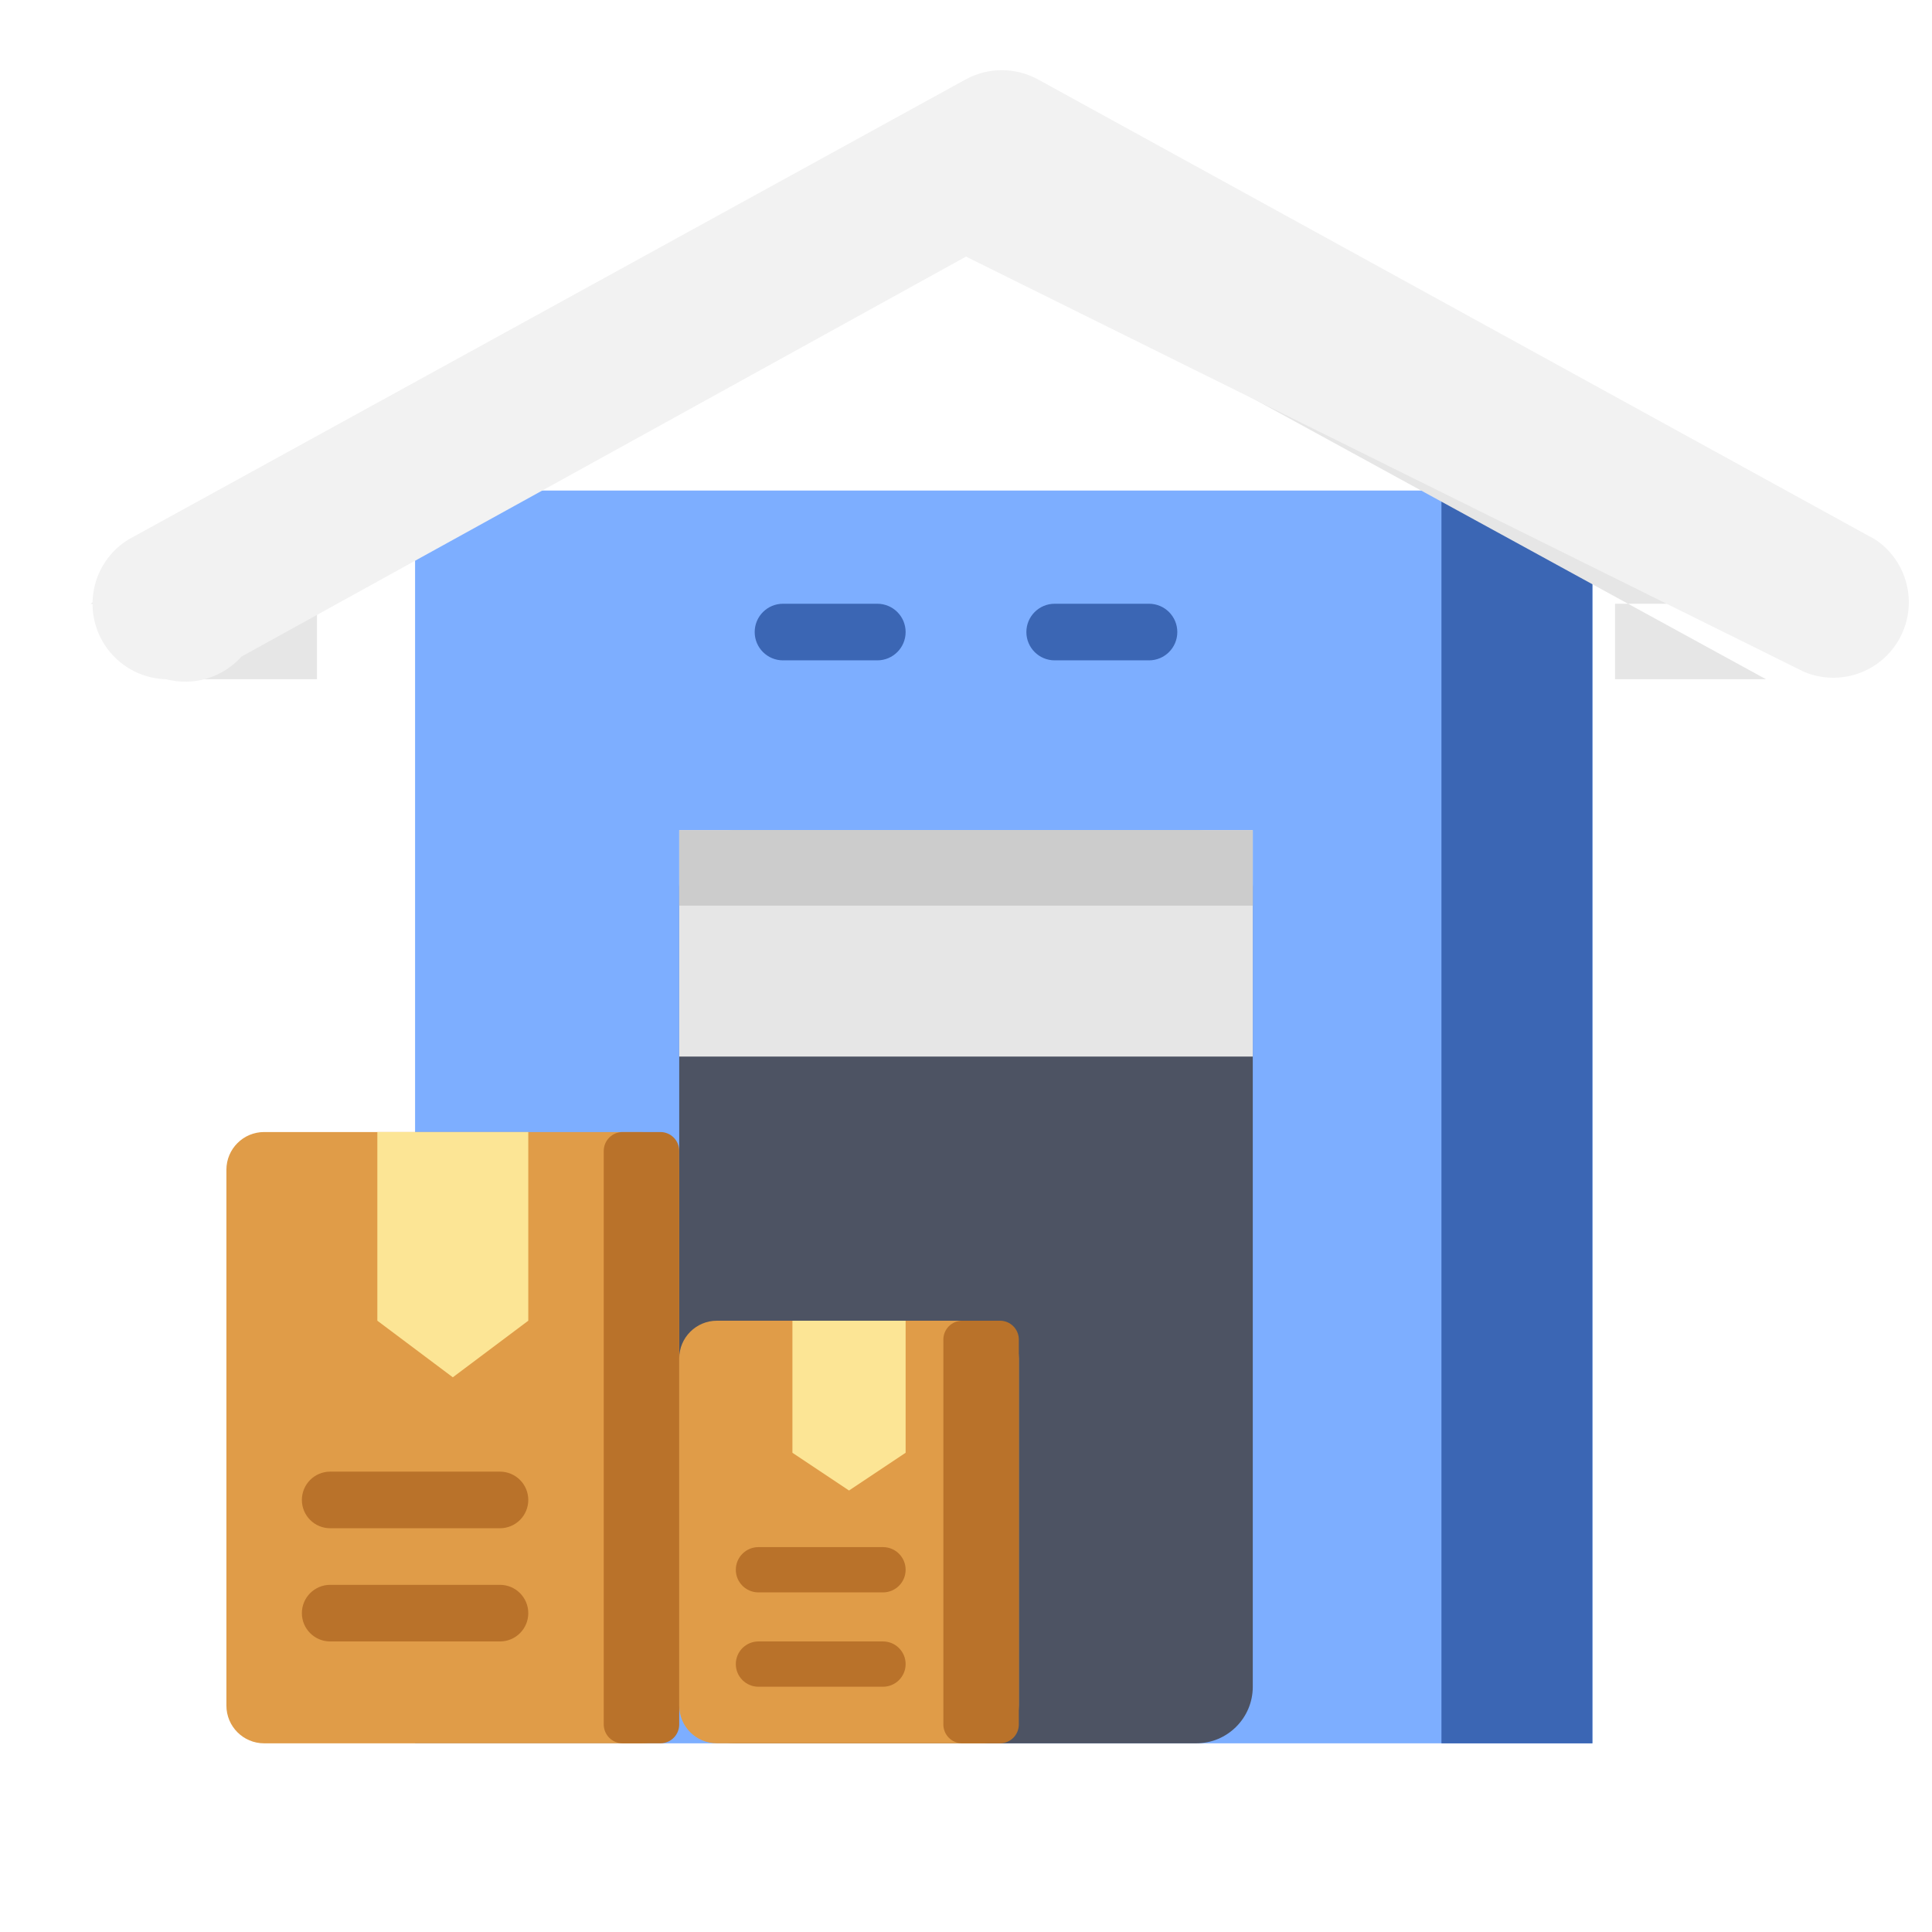
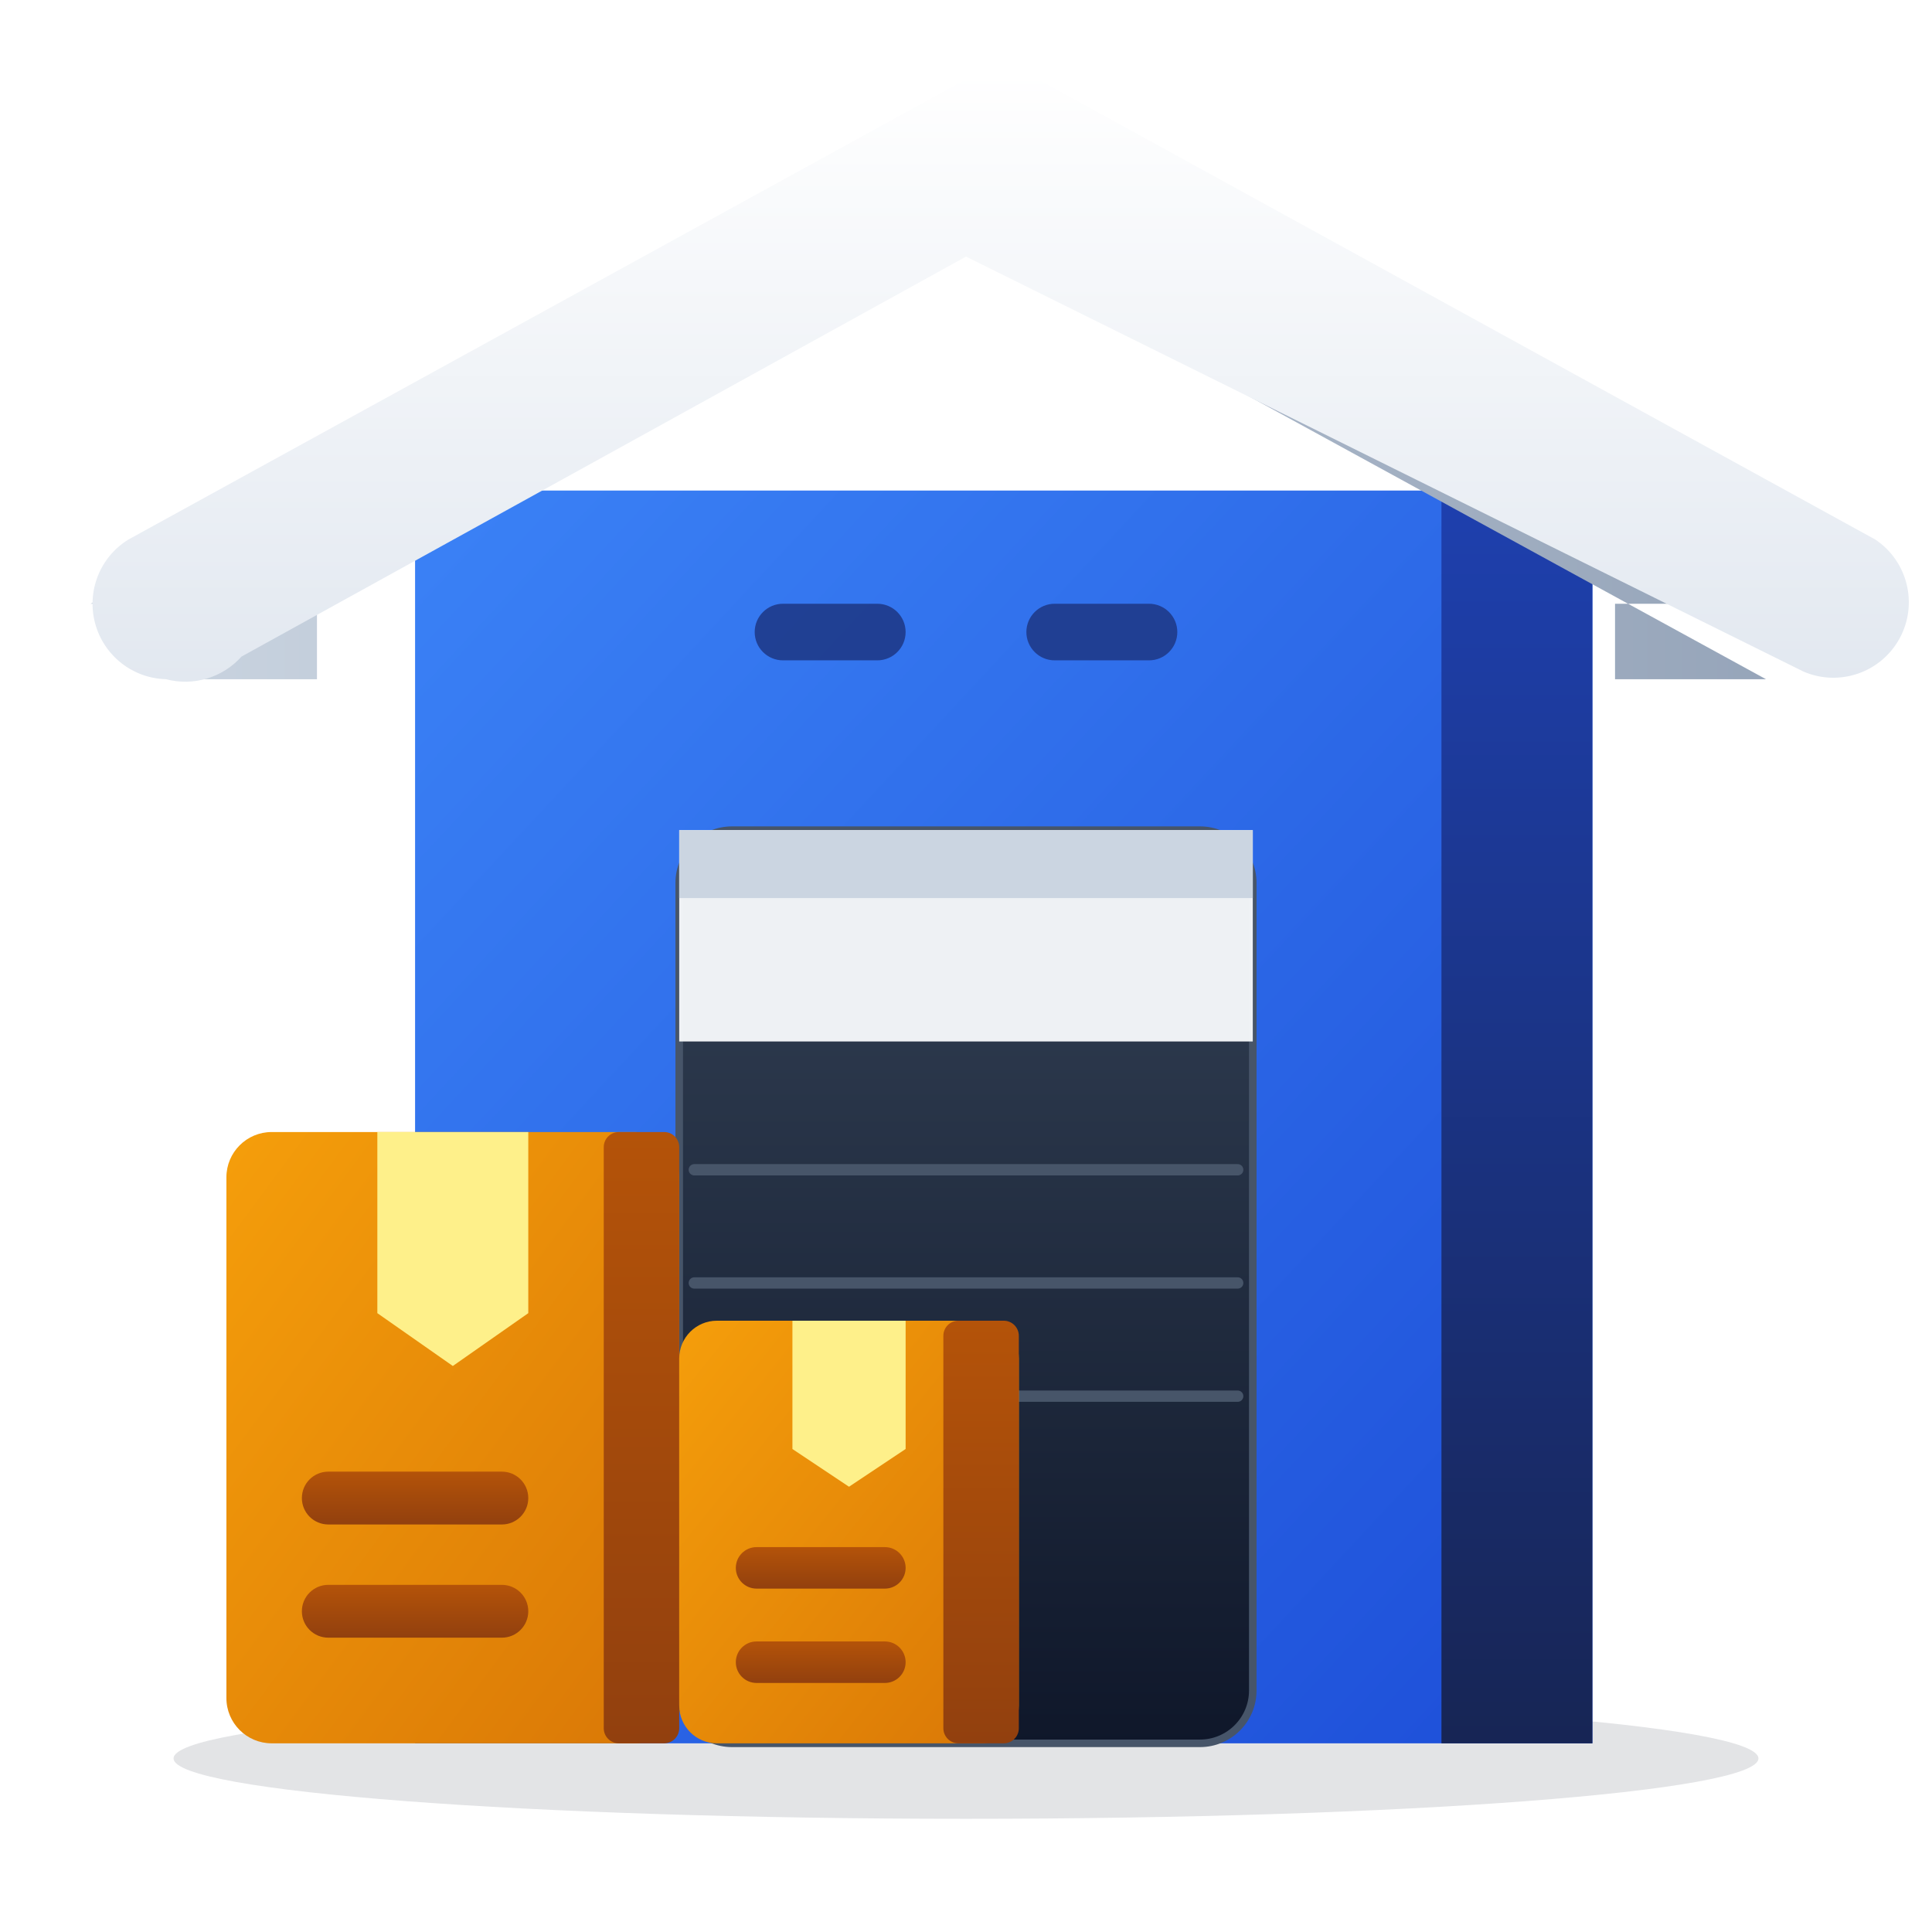
<svg xmlns="http://www.w3.org/2000/svg" viewBox="0 0 512 512" width="100%" height="100%">
-   <path fill="#7daeff" d="M110 130v332h312V130z" />
-   <path fill="#3b66b4" d="M382 130v332h40V130z" />
-   <path fill="#e6e6e6" d="M256 32L24 160h60v20H44L256 64l212 116h-40v-20h60L256 32z" />
-   <path fill="#f2f2f2" d="M44 180a20 20 0 01-10-37l222-122a20 20 0 0119 0l222 122a20 20 0 01-19 35L256 68 64 174a20 20 0 01-20 6z" />
-   <rect fill="#3b66b4" x="200" y="160" width="40" height="15" rx="7.5" />
-   <rect fill="#3b66b4" x="272" y="160" width="40" height="15" rx="7.5" />
-   <rect fill="#4d5363" x="180" y="220" width="152" height="242" rx="15" />
-   <path fill="#e6e6e6" d="M180 220h152v60H180z" />
-   <path fill="#cccccc" d="M180 220h152v20H180z" />
-   <rect fill="#e09c48" x="60" y="300" width="120" height="162" rx="10" />
-   <rect fill="#b9722a" x="160" y="300" width="20" height="162" rx="5" />
-   <path fill="#fce595" d="M100 300h40v50l-20 15-20-15z" />
-   <rect fill="#b9722a" x="80" y="390" width="60" height="15" rx="7.5" />
-   <rect fill="#b9722a" x="80" y="420" width="60" height="15" rx="7.5" />
-   <rect fill="#e09c48" x="180" y="350" width="90" height="112" rx="10" />
-   <rect fill="#b9722a" x="250" y="350" width="20" height="112" rx="5" />
-   <path fill="#fce595" d="M210 350h30v35l-15 10-15-10z" />
-   <rect fill="#b9722a" x="195" y="410" width="45" height="12" rx="6" />
-   <rect fill="#b9722a" x="195" y="435" width="45" height="12" rx="6" />
+   <defs>
+     <linearGradient id="whWallGrad" x1="0%" y1="0%" x2="100%" y2="100%">
+       <stop offset="0%" stop-color="#3b82f6" />
+       <stop offset="100%" stop-color="#1d4ed8" />
+     </linearGradient>
+     <linearGradient id="whWallShadow" x1="0%" y1="0%" x2="0%" y2="100%">
+       <stop offset="0%" stop-color="#1e40af" />
+       <stop offset="100%" stop-color="#172554" />
+     </linearGradient>
+     <linearGradient id="whRoofTop" x1="0%" y1="0%" x2="0%" y2="100%">
+       <stop offset="0%" stop-color="#ffffff" />
+       <stop offset="100%" stop-color="#e2e8f0" />
+     </linearGradient>
+     <linearGradient id="whRoofFascia" x1="0%" y1="0%" x2="100%" y2="0%">
+       <stop offset="0%" stop-color="#cbd5e1" />
+       <stop offset="100%" stop-color="#94a3b8" />
+     </linearGradient>
+     <linearGradient id="boxMain" x1="0%" y1="0%" x2="100%" y2="100%">
+       <stop offset="0%" stop-color="#f59e0b" />
+       <stop offset="100%" stop-color="#d97706" />
+     </linearGradient>
+     <linearGradient id="boxShadow" x1="0%" y1="0%" x2="0%" y2="100%">
+       <stop offset="0%" stop-color="#b45309" />
+       <stop offset="100%" stop-color="#92400e" />
+     </linearGradient>
+     <linearGradient id="doorGrad" x1="0%" y1="0%" x2="0%" y2="100%">
+       <stop offset="0%" stop-color="#334155" />
+       <stop offset="100%" stop-color="#0f172a" />
+     </linearGradient>
+   </defs>
+   <ellipse cx="256" cy="466" rx="210" ry="16" fill="#0f172a" opacity="0.12" />
+   <path fill="url(#whWallGrad)" d="M 110 130 v 332 h 312 V 130 z" rx="6" />
+   <path fill="url(#whWallShadow)" d="M 382 130 v 332 h 40 V 130 z" />
+   <path fill="url(#whRoofFascia)" d="M 256 32 L 24 160 h 60 v 20 H 44 L 256 64 l 212 116 h -40 v -20 h 60 L 256 32 z" />
+   <path fill="url(#whRoofTop)" d="M 44 180 a 20 20 0 0 1 -10 -37 l 222 -122 a 20 20 0 0 1 19 0 l 222 122 a 20 20 0 0 1 -19 35 L 256 68 L 64 174 a 20 20 0 0 1 -20 6 z" />
+   <rect fill="#1e3a8a" x="200" y="160" width="40" height="15" rx="7.5" opacity="0.9" />
+   <rect fill="#1e3a8a" x="272" y="160" width="40" height="15" rx="7.5" opacity="0.9" />
+   <rect fill="url(#doorGrad)" x="180" y="220" width="152" height="242" rx="14" stroke="#475569" stroke-width="2" />
+   <path fill="#f8fafc" d="M 180 220 h 152 v 56 H 180 z" opacity="0.95" />
+   <path fill="#cbd5e1" d="M 180 220 h 152 v 18 H 180 z" />
+   <line x1="184" y1="310" x2="328" y2="310" stroke="#475569" stroke-width="3" stroke-linecap="round" />
+   <line x1="184" y1="340" x2="328" y2="340" stroke="#475569" stroke-width="3" stroke-linecap="round" />
+   <line x1="184" y1="370" x2="328" y2="370" stroke="#475569" stroke-width="3" stroke-linecap="round" />
+   <rect fill="url(#boxMain)" x="60" y="300" width="120" height="162" rx="12" />
+   <rect fill="url(#boxShadow)" x="160" y="300" width="20" height="162" rx="4" />
+   <path fill="#fef08a" d="M 100 300 h 40 v 48 l -20 14 l -20 -14 z" />
+   <rect fill="url(#boxShadow)" x="80" y="390" width="60" height="14" rx="7" />
+   <rect fill="url(#boxShadow)" x="80" y="420" width="60" height="14" rx="7" />
+   <rect fill="url(#boxMain)" x="180" y="350" width="90" height="112" rx="10" />
+   <rect fill="url(#boxShadow)" x="250" y="350" width="20" height="112" rx="4" />
+   <path fill="#fef08a" d="M 210 350 h 30 v 34 l -15 10 l -15 -10 z" />
+   <rect fill="url(#boxShadow)" x="195" y="410" width="45" height="11" rx="5.5" />
+   <rect fill="url(#boxShadow)" x="195" y="435" width="45" height="11" rx="5.5" />
</svg>
